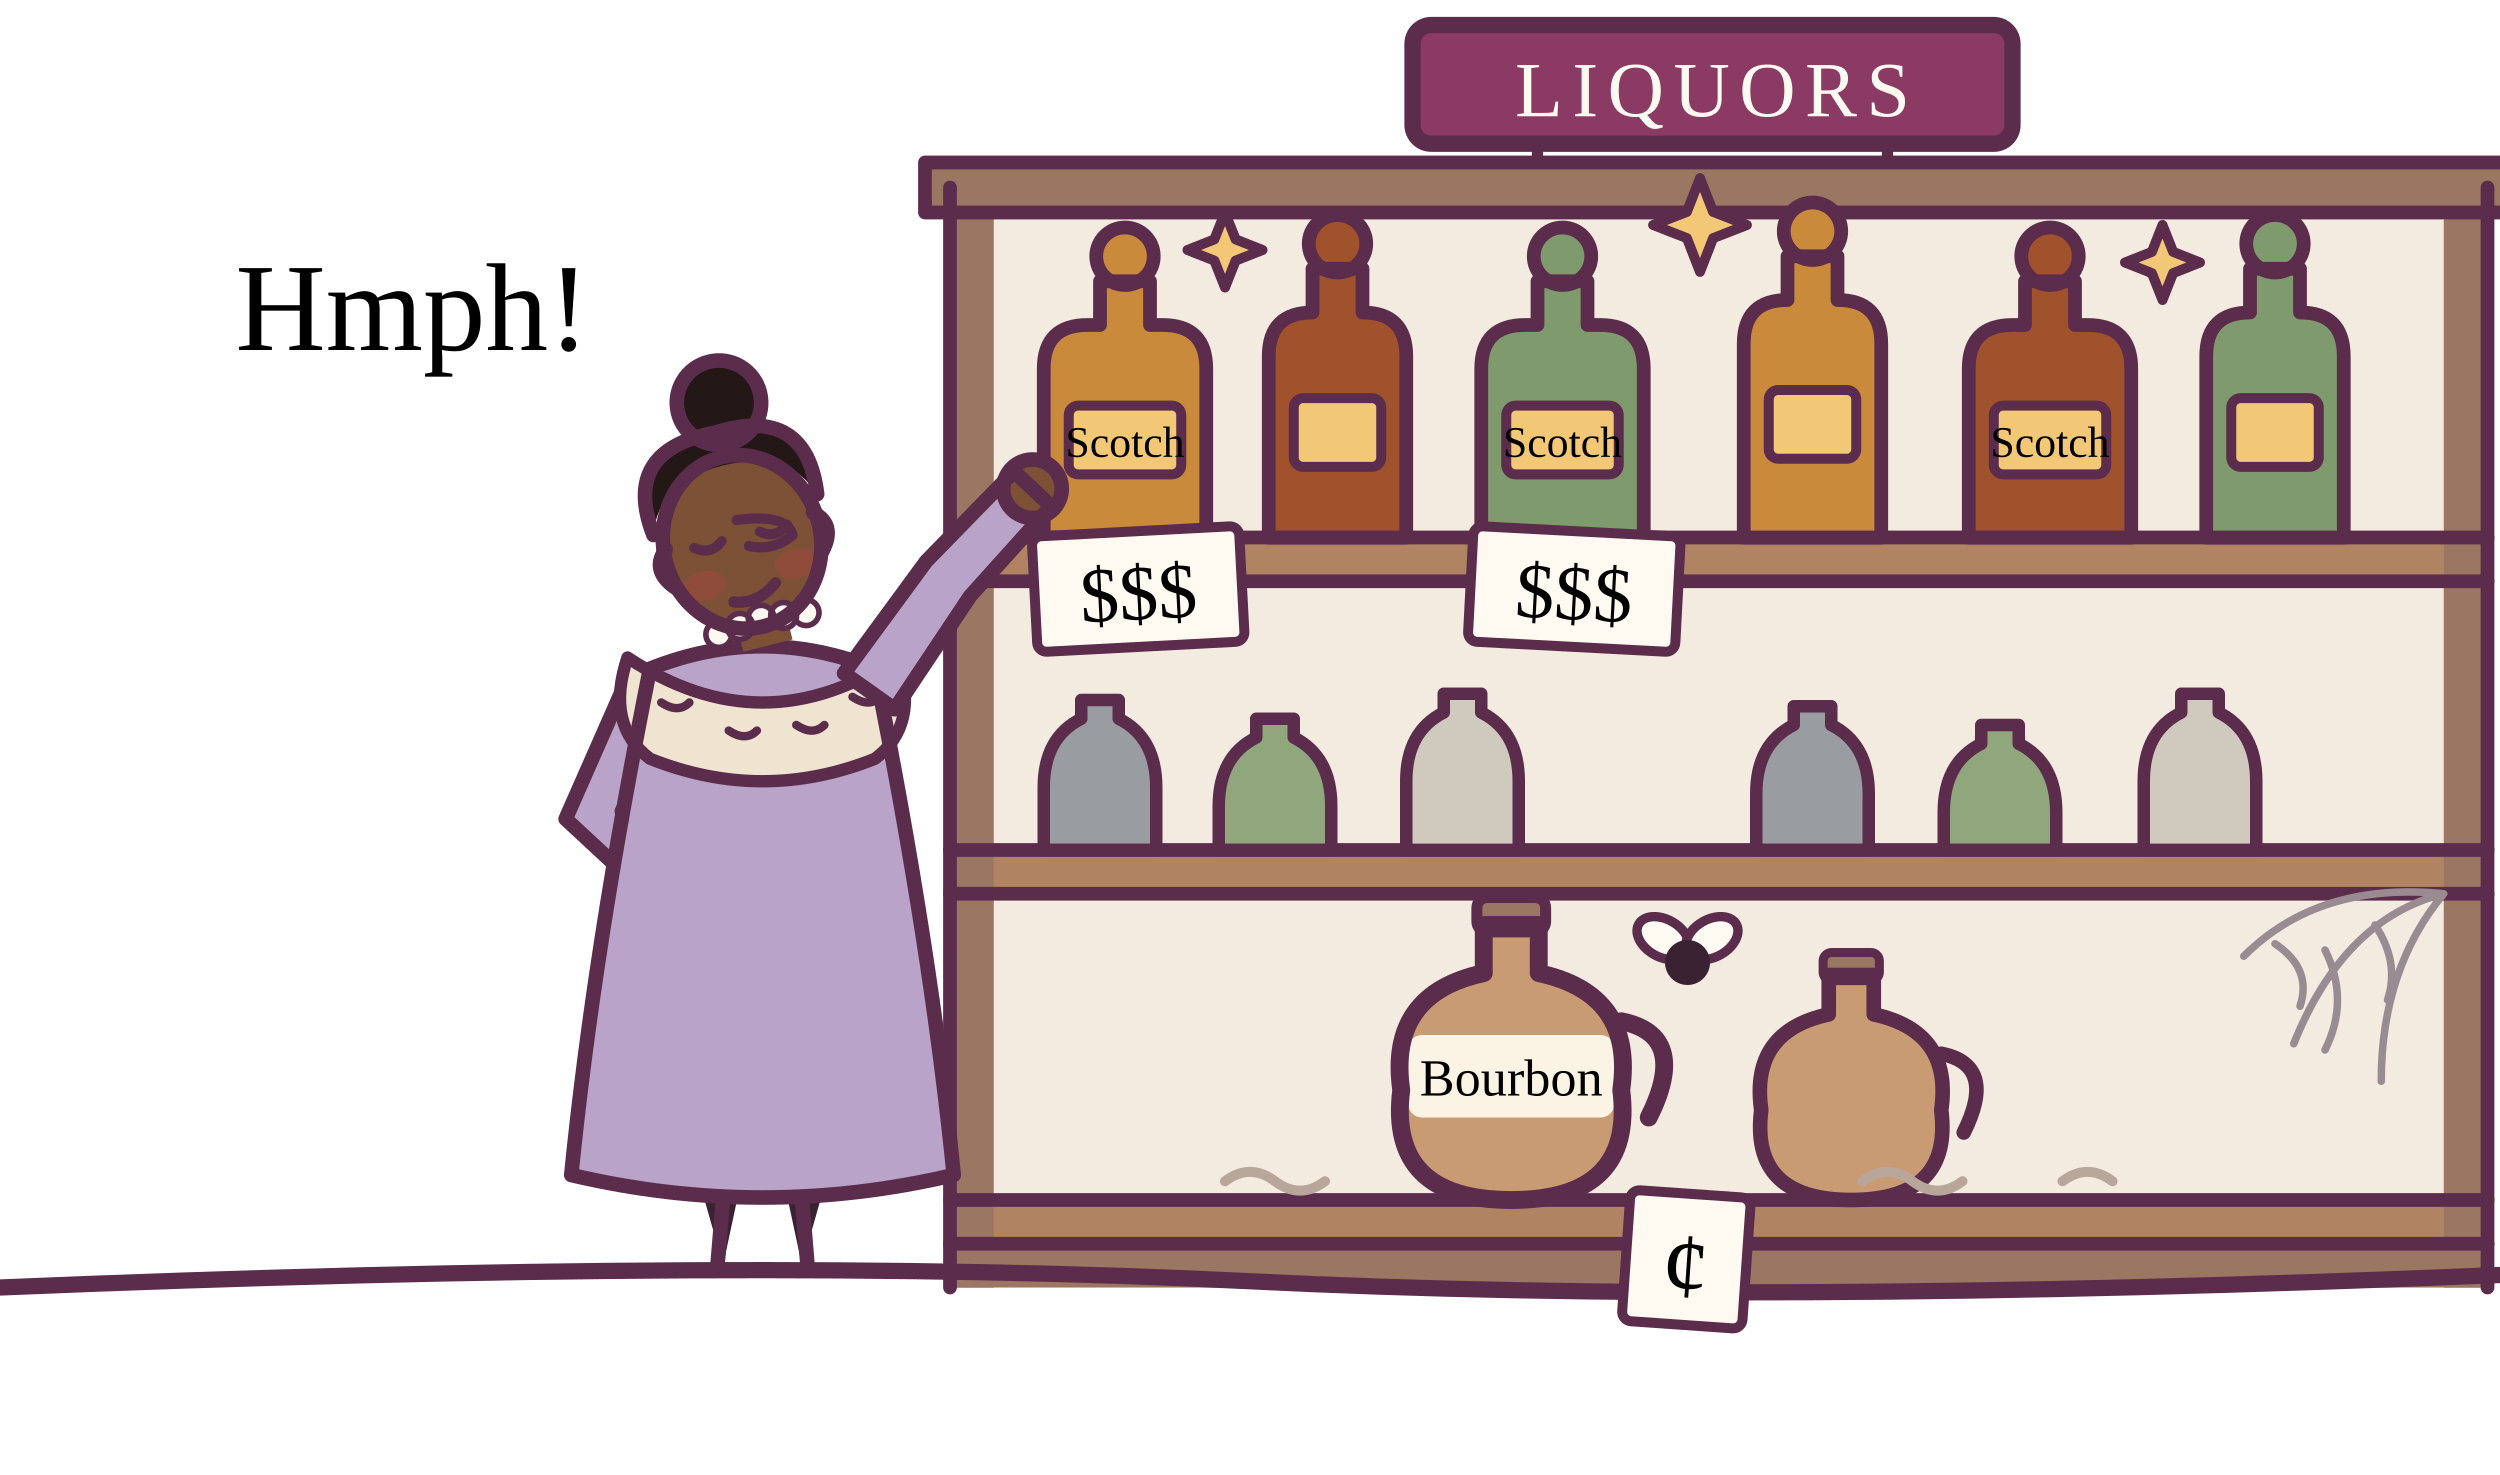
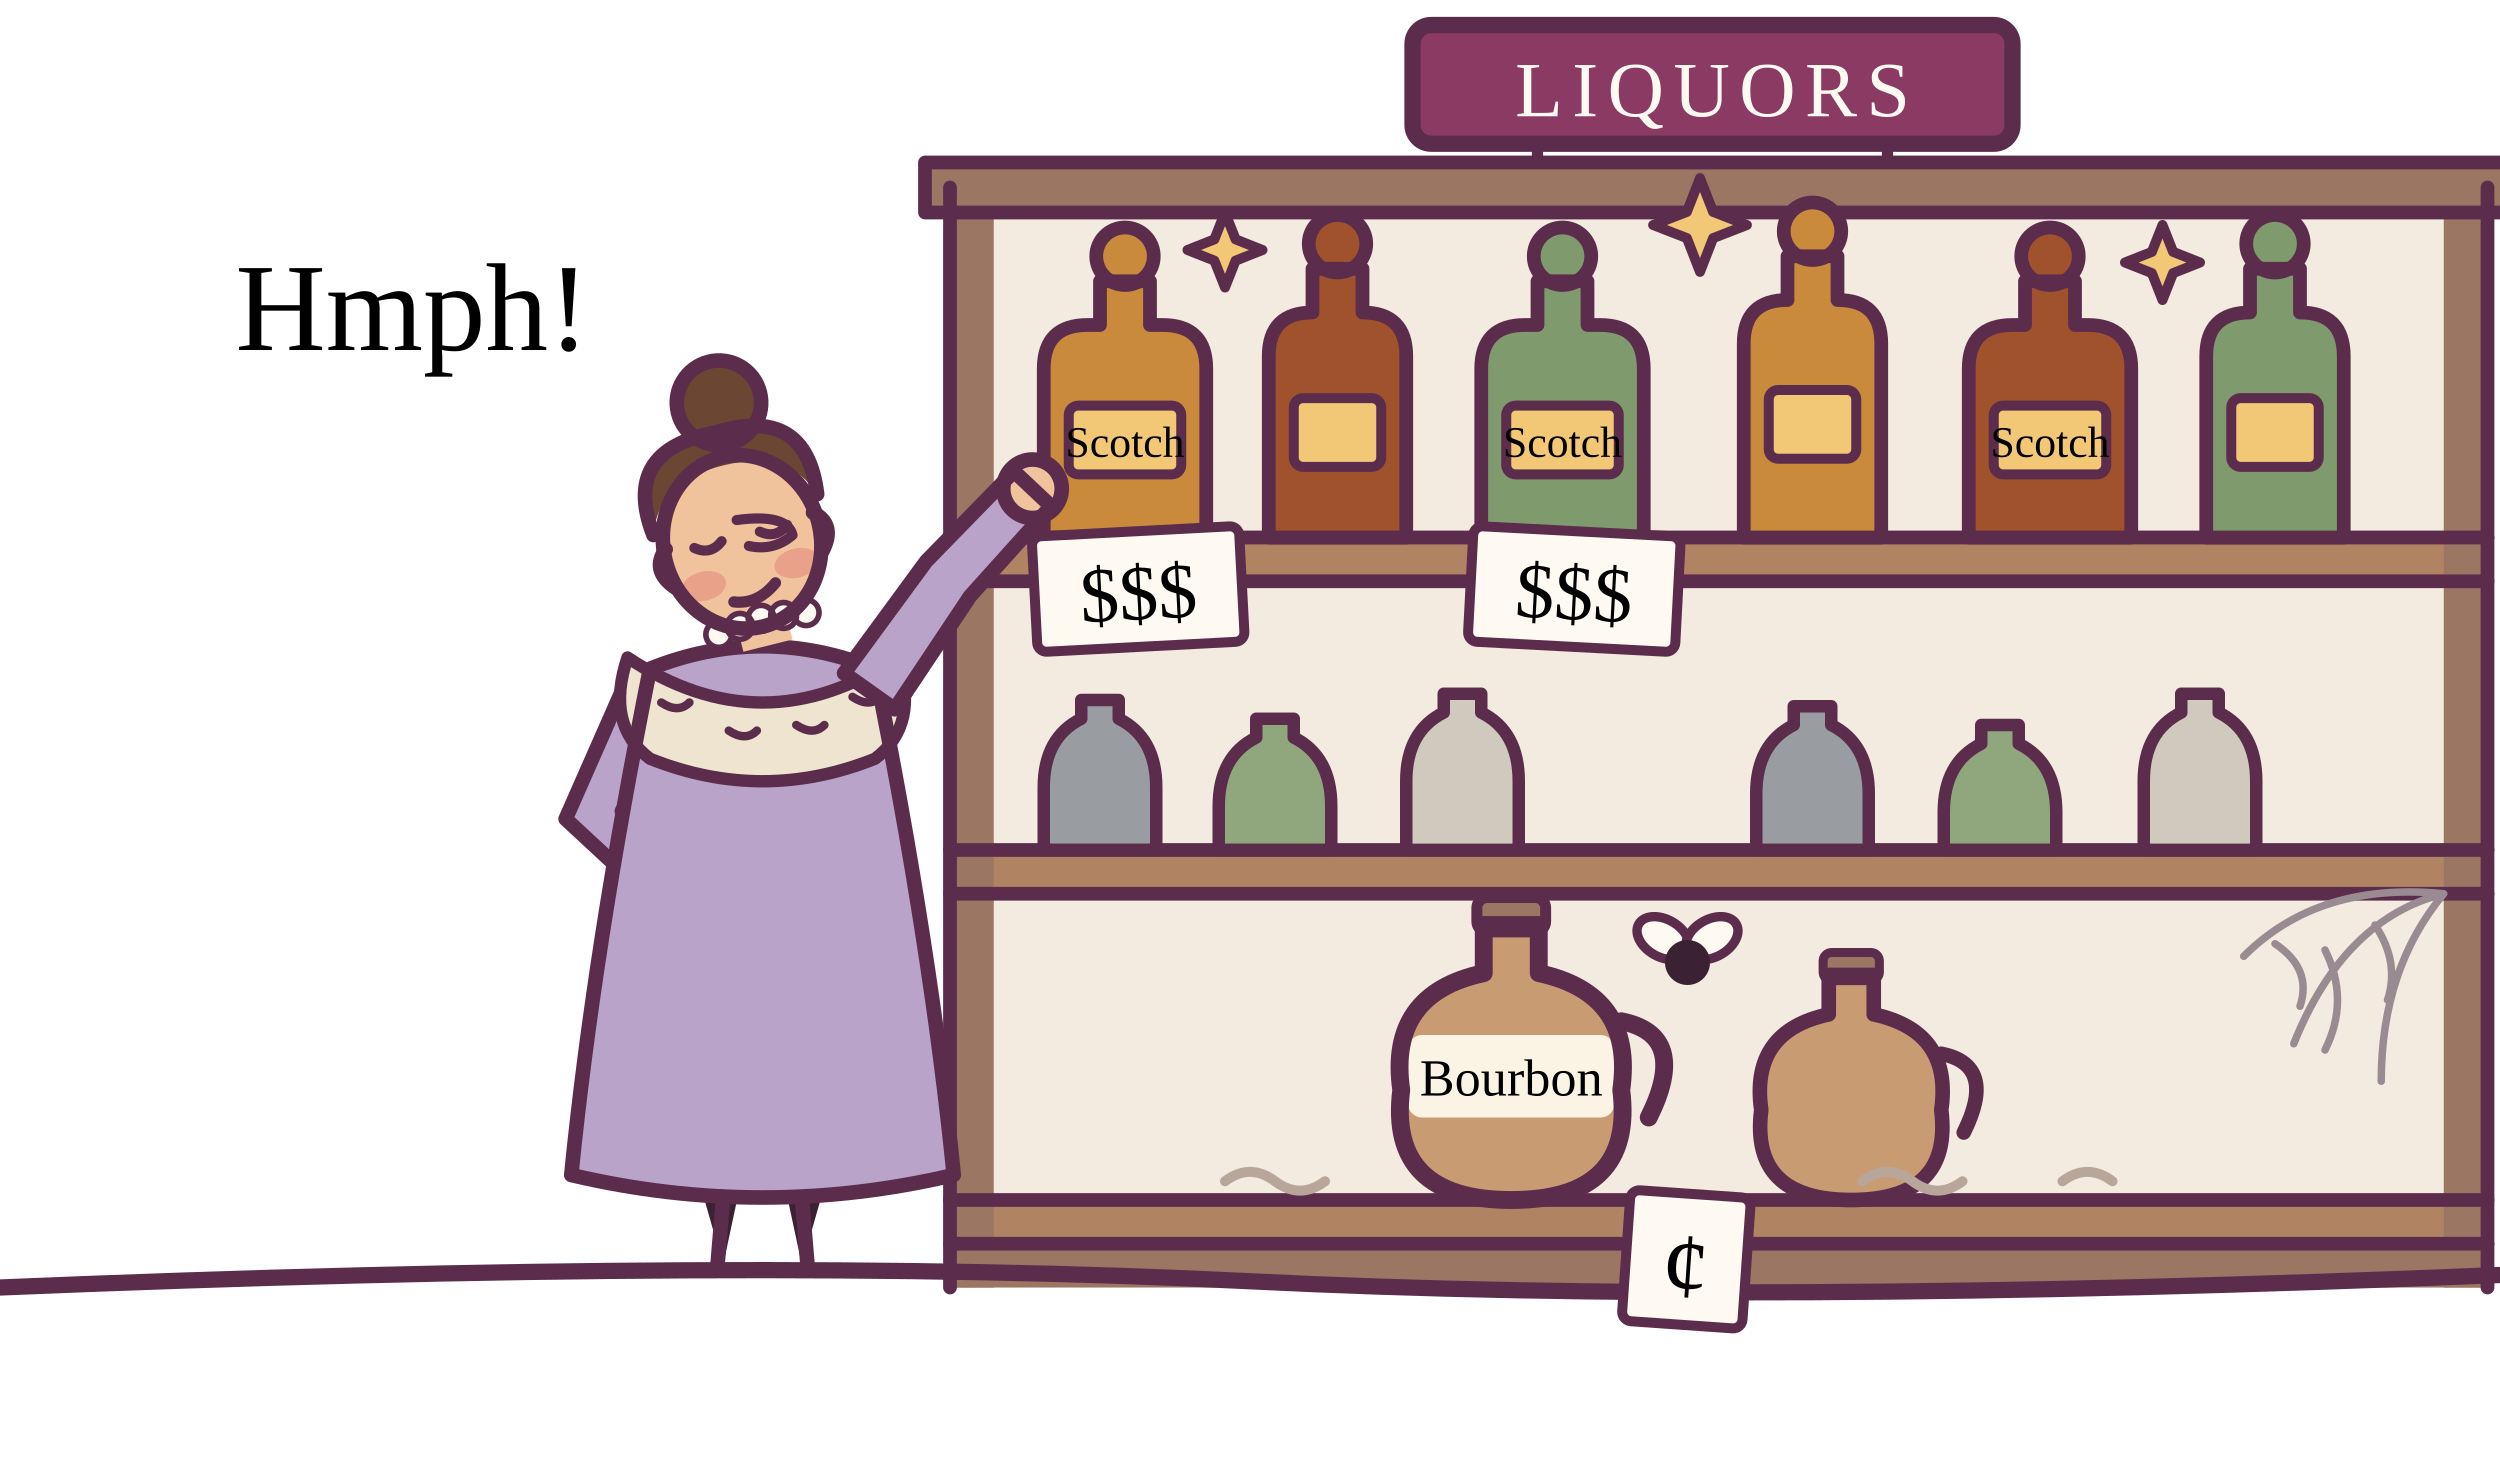
<svg viewBox="0 0 400 236" role="img" aria-label="At the liquor store, a hoity-toity lady reaches for the fancy imported Scotch on the top shelf. Down on the bottom shelf, under a cobweb, sit the dusty bourbon jugs, priced in cents, with a fly buzzing around them">
  <g filter="url(#wash)">
    <rect x="152" y="30" width="246" height="176" fill="#ead8c6" opacity=".55" />
    <rect x="148" y="26" width="254" height="8" fill="#9b7663" />
    <rect x="152" y="86" width="246" height="7" fill="#b08463" />
    <rect x="152" y="136" width="246" height="7" fill="#b08463" />
    <rect x="152" y="192" width="246" height="7" fill="#b08463" />
    <rect x="152" y="199" width="246" height="7" fill="#9b7663" />
    <rect x="152" y="30" width="7" height="176" fill="#9b7663" />
    <rect x="391" y="30" width="7" height="176" fill="#9b7663" />
  </g>
  <g filter="url(#crayon)" fill="none" stroke="#5b2c4c" stroke-width="2.2" stroke-linecap="round" stroke-linejoin="round">
    <rect x="148" y="26" width="254" height="8" />
    <path d="M152 86 H398 M152 93 H398" />
    <path d="M152 136 H398 M152 143 H398" />
    <path d="M152 192 H398 M152 199 H398" />
    <path d="M152 30 V206 M398 30 V206" />
  </g>
  <g filter="url(#wash)">
    <rect x="226" y="4" width="96" height="19" rx="3" fill="#8b3a63" />
  </g>
  <g filter="url(#crayon)" fill="none" stroke="#5b2c4c" stroke-width="2.6" stroke-linecap="round" stroke-linejoin="round">
    <rect x="226" y="4" width="96" height="19" rx="3" />
    <path d="M246 23 V26 M302 23 V26" stroke-width="1.8" />
  </g>
  <text class="letter" x="274" y="18.6" font-size="12.5" text-anchor="middle" style="fill:#fffaf1;letter-spacing:.12em">LIQUORS</text>
  <g filter="url(#crayon)" fill="none" stroke="#5b2c4c" stroke-width="2.6" stroke-linecap="round" stroke-linejoin="round">
    <path d="M0 206 Q120.0 201 200.0 205 T400 204" />
  </g>
  <g filter="url(#wash)">
    <path d="M167 86 V59 Q167 52 174 52 H176 V45 H184 V52 H186 Q193 52 193 59 V86Z" fill="#c98a3c" />
    <circle cx="180" cy="41" r="4.6" fill="#c98a3c" />
    <rect x="171" y="64.9" width="18" height="11" rx="1.5" fill="#f2c776" />
  </g>
  <g filter="url(#crayon)" fill="none" stroke="#5b2c4c" stroke-width="2.2" stroke-linecap="round" stroke-linejoin="round">
    <path d="M167 86 V59 Q167 52 174 52 H176 V45 H184 V52 H186 Q193 52 193 59 V86Z" />
    <circle cx="180" cy="41" r="4.6" />
    <rect x="171" y="64.9" width="18" height="11" rx="1.5" stroke-width="1.6" />
  </g>
  <text class="letter" x="180" y="73.1" font-size="7" text-anchor="middle">Scotch</text>
  <g filter="url(#wash)">
    <path d="M203 86 V57 Q203 50 210 50 H210 V43 H218 V50 H218 Q225 50 225 57 V86Z" fill="#a0522d" />
    <circle cx="214" cy="39" r="4.6" fill="#a0522d" />
    <rect x="207" y="63.7" width="14" height="11" rx="1.5" fill="#f2c776" />
  </g>
  <g filter="url(#crayon)" fill="none" stroke="#5b2c4c" stroke-width="2.2" stroke-linecap="round" stroke-linejoin="round">
    <path d="M203 86 V57 Q203 50 210 50 H210 V43 H218 V50 H218 Q225 50 225 57 V86Z" />
    <circle cx="214" cy="39" r="4.6" />
    <rect x="207" y="63.7" width="14" height="11" rx="1.5" stroke-width="1.6" />
  </g>
  <g filter="url(#wash)">
    <path d="M237 86 V59 Q237 52 244 52 H246 V45 H254 V52 H256 Q263 52 263 59 V86Z" fill="#7f9a6c" />
    <circle cx="250" cy="41" r="4.6" fill="#7f9a6c" />
    <rect x="241" y="64.9" width="18" height="11" rx="1.5" fill="#f2c776" />
  </g>
  <g filter="url(#crayon)" fill="none" stroke="#5b2c4c" stroke-width="2.2" stroke-linecap="round" stroke-linejoin="round">
    <path d="M237 86 V59 Q237 52 244 52 H246 V45 H254 V52 H256 Q263 52 263 59 V86Z" />
    <circle cx="250" cy="41" r="4.6" />
    <rect x="241" y="64.9" width="18" height="11" rx="1.5" stroke-width="1.6" />
  </g>
  <text class="letter" x="250" y="73.1" font-size="7" text-anchor="middle">Scotch</text>
  <g filter="url(#wash)">
    <path d="M279 86 V55 Q279 48 286 48 H286 V41 H294 V48 H294 Q301 48 301 55 V86Z" fill="#c98a3c" />
    <circle cx="290" cy="37" r="4.6" fill="#c98a3c" />
    <rect x="283" y="62.4" width="14" height="11" rx="1.5" fill="#f2c776" />
  </g>
  <g filter="url(#crayon)" fill="none" stroke="#5b2c4c" stroke-width="2.2" stroke-linecap="round" stroke-linejoin="round">
    <path d="M279 86 V55 Q279 48 286 48 H286 V41 H294 V48 H294 Q301 48 301 55 V86Z" />
    <circle cx="290" cy="37" r="4.6" />
    <rect x="283" y="62.4" width="14" height="11" rx="1.5" stroke-width="1.6" />
  </g>
  <g filter="url(#wash)">
    <path d="M315 86 V59 Q315 52 322 52 H324 V45 H332 V52 H334 Q341 52 341 59 V86Z" fill="#a0522d" />
    <circle cx="328" cy="41" r="4.6" fill="#a0522d" />
    <rect x="319" y="64.9" width="18" height="11" rx="1.5" fill="#f2c776" />
  </g>
  <g filter="url(#crayon)" fill="none" stroke="#5b2c4c" stroke-width="2.2" stroke-linecap="round" stroke-linejoin="round">
    <path d="M315 86 V59 Q315 52 322 52 H324 V45 H332 V52 H334 Q341 52 341 59 V86Z" />
    <circle cx="328" cy="41" r="4.6" />
    <rect x="319" y="64.9" width="18" height="11" rx="1.5" stroke-width="1.6" />
  </g>
  <text class="letter" x="328" y="73.1" font-size="7" text-anchor="middle">Scotch</text>
  <g filter="url(#wash)">
    <path d="M353 86 V57 Q353 50 360 50 H360 V43 H368 V50 H368 Q375 50 375 57 V86Z" fill="#7f9a6c" />
    <circle cx="364" cy="39" r="4.6" fill="#7f9a6c" />
    <rect x="357" y="63.7" width="14" height="11" rx="1.5" fill="#f2c776" />
  </g>
  <g filter="url(#crayon)" fill="none" stroke="#5b2c4c" stroke-width="2.2" stroke-linecap="round" stroke-linejoin="round">
    <path d="M353 86 V57 Q353 50 360 50 H360 V43 H368 V50 H368 Q375 50 375 57 V86Z" />
    <circle cx="364" cy="39" r="4.6" />
    <rect x="357" y="63.7" width="14" height="11" rx="1.5" stroke-width="1.6" />
  </g>
  <g transform="rotate(-3 182 92)">
    <g filter="url(#wash)">
      <rect x="165.4" y="85" width="33.2" height="18.5" rx="1.5" fill="#fffaf1" />
    </g>
    <g filter="url(#crayon)" fill="none" stroke="#5b2c4c" stroke-width="2.6" stroke-linecap="round" stroke-linejoin="round">
      <rect x="165.4" y="85" width="33.2" height="18.5" rx="1.5" stroke-width="1.6" />
    </g>
    <text class="letter" x="182" y="99.1" font-size="12.5" text-anchor="middle">$$$</text>
  </g>
  <g transform="rotate(3 252 92)">
    <g filter="url(#wash)">
      <rect x="235.4" y="85" width="33.2" height="18.5" rx="1.5" fill="#fffaf1" />
    </g>
    <g filter="url(#crayon)" fill="none" stroke="#5b2c4c" stroke-width="2.6" stroke-linecap="round" stroke-linejoin="round">
      <rect x="235.4" y="85" width="33.2" height="18.5" rx="1.5" stroke-width="1.6" />
    </g>
    <text class="letter" x="252" y="99.1" font-size="12.5" text-anchor="middle">$$$</text>
  </g>
  <g class="twinkle" style="transform-origin:196px 40px">
    <path d="M196 34 L197.7 38.3 L202 40 L197.7 41.7 L196 46 L194.3 41.7 L190 40 L194.3 38.3Z" fill="#f2c776" stroke="#5b2c4c" stroke-width="1.6" stroke-linejoin="round" />
  </g>
  <g class="twinkle d2" style="transform-origin:272px 36px">
    <path d="M272 28.5 L274.1 33.9 L279.5 36 L274.1 38.1 L272 43.5 L269.9 38.1 L264.5 36 L269.9 33.9Z" fill="#f2c776" stroke="#5b2c4c" stroke-width="1.6" stroke-linejoin="round" />
  </g>
  <g class="twinkle d3" style="transform-origin:346px 42px">
    <path d="M346 36 L347.7 40.3 L352 42 L347.7 43.7 L346 48 L344.3 43.7 L340 42 L344.3 40.3Z" fill="#f2c776" stroke="#5b2c4c" stroke-width="1.6" stroke-linejoin="round" />
  </g>
  <g filter="url(#wash)">
    <path d="M167 136 L167 126 Q167 118 173 115 L173 112 L179 112 L179 115 Q185 118 185 126 L185 136Z" fill="#8a8f96" opacity=".85" />
  </g>
  <g filter="url(#crayon)" fill="none" stroke="#5b2c4c" stroke-width="2.6" stroke-linecap="round" stroke-linejoin="round">
    <path d="M167 136 L167 126 Q167 118 173 115 L173 112 L179 112 L179 115 Q185 118 185 126 L185 136Z" stroke-width="2" />
  </g>
  <g filter="url(#wash)">
    <path d="M195 136 L195 129 Q195 121 201 118 L201 115 L207 115 L207 118 Q213 121 213 129 L213 136Z" fill="#7f9a6c" opacity=".85" />
  </g>
  <g filter="url(#crayon)" fill="none" stroke="#5b2c4c" stroke-width="2.6" stroke-linecap="round" stroke-linejoin="round">
    <path d="M195 136 L195 129 Q195 121 201 118 L201 115 L207 115 L207 118 Q213 121 213 129 L213 136Z" stroke-width="2" />
  </g>
  <g filter="url(#wash)">
    <path d="M225 136 L225 125 Q225 117 231 114 L231 111 L237 111 L237 114 Q243 117 243 125 L243 136Z" fill="#c9c3b8" opacity=".85" />
  </g>
  <g filter="url(#crayon)" fill="none" stroke="#5b2c4c" stroke-width="2.6" stroke-linecap="round" stroke-linejoin="round">
    <path d="M225 136 L225 125 Q225 117 231 114 L231 111 L237 111 L237 114 Q243 117 243 125 L243 136Z" stroke-width="2" />
  </g>
  <g filter="url(#wash)">
    <path d="M281 136 L281 127 Q281 119 287 116 L287 113 L293 113 L293 116 Q299 119 299 127 L299 136Z" fill="#8a8f96" opacity=".85" />
  </g>
  <g filter="url(#crayon)" fill="none" stroke="#5b2c4c" stroke-width="2.6" stroke-linecap="round" stroke-linejoin="round">
    <path d="M281 136 L281 127 Q281 119 287 116 L287 113 L293 113 L293 116 Q299 119 299 127 L299 136Z" stroke-width="2" />
  </g>
  <g filter="url(#wash)">
    <path d="M311 136 L311 130 Q311 122 317 119 L317 116 L323 116 L323 119 Q329 122 329 130 L329 136Z" fill="#7f9a6c" opacity=".85" />
  </g>
  <g filter="url(#crayon)" fill="none" stroke="#5b2c4c" stroke-width="2.6" stroke-linecap="round" stroke-linejoin="round">
    <path d="M311 136 L311 130 Q311 122 317 119 L317 116 L323 116 L323 119 Q329 122 329 130 L329 136Z" stroke-width="2" />
  </g>
  <g filter="url(#wash)">
    <path d="M343 136 L343 125 Q343 117 349 114 L349 111 L355 111 L355 114 Q361 117 361 125 L361 136Z" fill="#c9c3b8" opacity=".85" />
  </g>
  <g filter="url(#crayon)" fill="none" stroke="#5b2c4c" stroke-width="2.6" stroke-linecap="round" stroke-linejoin="round">
    <path d="M343 136 L343 125 Q343 117 349 114 L349 111 L355 111 L355 114 Q361 117 361 125 L361 136Z" stroke-width="2" />
  </g>
  <g transform="translate(244 192) scale(1.1)">
    <g filter="url(#wash)">
      <path d="M-18 -16 Q-20 -30 -6 -33 L-6 -40 L2 -40 L2 -33 Q16 -30 14 -16 Q16 0 -2 0 Q-20 0 -18 -16Z" fill="#c99b72" />
      <rect x="-7" y="-44" width="10" height="5" rx="1.5" fill="#9b7663" />
      <rect x="-17" y="-24" width="30" height="12" rx="2" fill="#fbf3e3" />
    </g>
    <g filter="url(#crayon)" fill="none" stroke="#5b2c4c" stroke-width="2.6" stroke-linecap="round" stroke-linejoin="round">
      <path d="M-18 -16 Q-20 -30 -6 -33 L-6 -40 L2 -40 L2 -33 Q16 -30 14 -16 Q16 0 -2 0 Q-20 0 -18 -16Z" />
      <path d="M14 -26 q10 2 4 14" />
      <rect x="-7" y="-44" width="10" height="5" rx="1.5" stroke-width="1.6" />
    </g>
    <text class="letter" x="-2" y="-15.2" font-size="7.6" text-anchor="middle">Bourbon</text>
  </g>
  <g transform="translate(298 192) scale(0.9)">
    <g filter="url(#wash)">
      <path d="M-18 -16 Q-20 -30 -6 -33 L-6 -40 L2 -40 L2 -33 Q16 -30 14 -16 Q16 0 -2 0 Q-20 0 -18 -16Z" fill="#c99b72" />
      <rect x="-7" y="-44" width="10" height="5" rx="1.5" fill="#9b7663" />
    </g>
    <g filter="url(#crayon)" fill="none" stroke="#5b2c4c" stroke-width="2.6" stroke-linecap="round" stroke-linejoin="round">
      <path d="M-18 -16 Q-20 -30 -6 -33 L-6 -40 L2 -40 L2 -33 Q16 -30 14 -16 Q16 0 -2 0 Q-20 0 -18 -16Z" />
      <path d="M14 -26 q10 2 4 14" />
      <rect x="-7" y="-44" width="10" height="5" rx="1.5" stroke-width="1.6" />
    </g>
  </g>
  <g transform="rotate(4 270 198)">
    <g filter="url(#wash)">
      <rect x="260.4" y="191" width="19.3" height="21" rx="1.5" fill="#fffaf1" />
    </g>
    <g filter="url(#crayon)" fill="none" stroke="#5b2c4c" stroke-width="2.6" stroke-linecap="round" stroke-linejoin="round">
      <rect x="260.4" y="191" width="19.3" height="21" rx="1.5" stroke-width="1.6" />
    </g>
    <text class="letter" x="270" y="207.6" font-size="15" text-anchor="middle">¢</text>
  </g>
  <g filter="url(#crayon)" fill="none" stroke="#5b2c4c" stroke-width="2.6" stroke-linecap="round" stroke-linejoin="round">
    <path d="M391 143 q-16 4 -24 24 M391 143 q-10 12 -10 30 M391 143 q-20 -2 -32 10 M380 148 q4 6 2 12 M372 152 q4 8 0 16 M364 151 q6 4 4 10" stroke="#9a8a92" stroke-width="1.2" />
  </g>
  <g filter="url(#crayon)" fill="none" stroke="#5b2c4c" stroke-width="2.6" stroke-linecap="round" stroke-linejoin="round">
    <path d="M196 189 q4 -3 8 0 q4 3 8 0 M298 189 q4 -3 8 0 q4 3 8 0 M330 189 q4 -3 8 0" stroke="#b9a69a" stroke-width="1.6" />
  </g>
  <g transform="translate(270 154) scale(1.5)">
    <g class="fly-x">
      <g class="fly-y">
        <ellipse cx="-2.6" cy="-2.6" rx="3" ry="2" fill="#fffaf1" stroke="#5b2c4c" stroke-width="1" transform="rotate(30 -2.6 -2.6)" />
        <ellipse cx="2.6" cy="-2.6" rx="3" ry="2" fill="#fffaf1" stroke="#5b2c4c" stroke-width="1" transform="rotate(-30 2.6 -2.6)" />
        <circle r="2.4" fill="#3b2233" />
      </g>
    </g>
  </g>
  <g transform="translate(122 206) scale(0.9 0.9)">
    <g>
      <g>
        <g filter="url(#wash)">
          <path d="M-23.9 -108.5 L-35 -83.3 L-17 -66.6 L-11 -73.4 L-25 -84.7 L-14.1 -103.5Z" fill="#b9a3c8" />
-           <circle cx="-14" cy="-70" r="5.2" fill="#7c5136" />
+           <circle cx="-14" cy="-70" r="5.2" fill="#f0c39d" />
        </g>
        <g filter="url(#boil)" fill="none" stroke="#5b2c4c" stroke-width="2.6" stroke-linecap="round" stroke-linejoin="round">
          <path d="M-23.9 -108.5 L-35 -83.3 L-17 -66.6 L-11 -73.4 L-25 -84.7 L-14.1 -103.5Z" />
          <circle cx="-14" cy="-70" r="5.2" />
        </g>
      </g>
      <g>
        <g filter="url(#wash)">
          <path d="M-7 -4 l-4 -14 h7Z M7 -4 l4 -14 h-7Z" fill="#3b2233" />
          <path d="M-20 -110 Q-30 -60 -34 -20 Q0 -12 34 -20 Q30 -60 20 -110 Q0 -118 -20 -110Z" fill="#b9a3c8" />
          <path d="M-24 -112 Q0 -96 24 -112 Q28 -100 20 -94 Q0 -86 -20 -94 Q-28 -100 -24 -112Z" fill="#efe4cf" />
        </g>
        <g filter="url(#boil)" fill="none" stroke="#5b2c4c" stroke-width="2.6" stroke-linecap="round" stroke-linejoin="round">
          <path d="M-20 -110 Q-30 -60 -34 -20 Q0 -12 34 -20 Q30 -60 20 -110 Q0 -118 -20 -110Z" />
          <path d="M-7 -16 L-8 -4 M7 -16 L8 -4" stroke-width="2.6" />
          <path d="M-24 -112 Q0 -96 24 -112 Q28 -100 20 -94 Q0 -86 -20 -94 Q-28 -100 -24 -112Z" stroke-width="2.2" />
          <path d="M-18 -104 q3 2 5 0 M-6 -99 q3 2 5 0 M6 -100 q3 2 5 0 M16 -105 q3 2 5 0" stroke-width="1.5" />
        </g>
      </g>
      <g transform="rotate(-14 0 -118)">
        <g class="posh-head" style="transform-origin:0px -118px">
          <g filter="url(#wash)">
-             <rect x="-4.5" y="-122" width="9" height="8" fill="#7c5136" />
-             <ellipse cx="0" cy="-133" rx="14" ry="15.5" fill="#7c5136" />
-             <ellipse cx="-13" cy="-132" rx="3" ry="4.4" fill="#7c5136" />
-             <ellipse cx="13" cy="-132" rx="3" ry="4.4" fill="#7c5136" />
-             <ellipse cx="-8.5" cy="-127" rx="4" ry="2.6" fill="#9c4a3e" opacity=".6" />
-             <ellipse cx="8.5" cy="-127" rx="4" ry="2.6" fill="#9c4a3e" opacity=".6" />
+             <rect x="-4.5" y="-122" width="9" height="8" fill="#f0c39d" />
+             <ellipse cx="0" cy="-133" rx="14" ry="15.5" fill="#f0c39d" />
+             <ellipse cx="-13" cy="-132" rx="3" ry="4.4" fill="#f0c39d" />
+             <ellipse cx="13" cy="-132" rx="3" ry="4.4" fill="#f0c39d" />
+             <ellipse cx="-8.5" cy="-127" rx="4" ry="2.6" fill="#e48b7c" opacity=".6" />
+             <ellipse cx="8.5" cy="-127" rx="4" ry="2.6" fill="#e48b7c" opacity=".6" />
            <circle cx="-8" cy="-118.04" r="2.3" fill="#fffaf1" />
            <circle cx="-4" cy="-118.52" r="2.3" fill="#fffaf1" />
            <circle cx="0" cy="-119.0" r="2.3" fill="#fffaf1" />
            <circle cx="4" cy="-118.52" r="2.3" fill="#fffaf1" />
            <circle cx="8" cy="-118.04" r="2.3" fill="#fffaf1" />
-             <path d="M-15 -138 Q-17 -154 0 -153 Q17 -154 15 -138 Q12 -147 0 -147 Q-12 -147 -15 -138Z" fill="#231816" />
-             <circle cx="2" cy="-158" r="7.5" fill="#231816" />
+             <path d="M-15 -138 Q-17 -154 0 -153 Q17 -154 15 -138 Q12 -147 0 -147 Q-12 -147 -15 -138Z" fill="#6b4632" />
+             <circle cx="2" cy="-158" r="7.5" fill="#6b4632" />
            <path d="M4 -136 q7 2 9 -3" fill="none" />
          </g>
          <g filter="url(#boil)" fill="none" stroke="#5b2c4c" stroke-width="2.6" stroke-linecap="round" stroke-linejoin="round">
            <ellipse cx="0" cy="-133" rx="14" ry="15.5" />
            <path d="M-13.5 -135 q-3.5 3 0 7" />
            <path d="M13.5 -135 q3.5 3 0 7" />
            <path d="M-8.5 -134 q2.5 2 5 0 M3.5 -134 q2.5 2 5 0" stroke-width="1.8" />
            <path d="M-4 -123 q4 1.5 8 -1.5" stroke-width="2" />
            <circle cx="-8" cy="-118.04" r="2.3" stroke-width="1" />
            <circle cx="-4" cy="-118.52" r="2.3" stroke-width="1" />
            <circle cx="0" cy="-119.0" r="2.3" stroke-width="1" />
            <circle cx="4" cy="-118.52" r="2.3" stroke-width="1" />
            <circle cx="8" cy="-118.04" r="2.3" stroke-width="1" />
            <path d="M-15 -138 Q-17 -154 0 -153 Q17 -154 15 -138" />
            <circle cx="2" cy="-158" r="7.5" />
            <path d="M0 -137 q9 1 9 5 q-4 2 -8 0" stroke-width="1.8" />
          </g>
        </g>
      </g>
      <g class="reach-up" style="transform-origin:19px -106px">
        <g filter="url(#wash)">
          <path d="M23.5 -102.8 L36.9 -122.9 L51.3 -138.9 L44.7 -145.1 L29.1 -129.1 L14.5 -109.2Z" fill="#b9a3c8" />
-           <circle cx="48" cy="-142" r="5.2" fill="#7c5136" />
+           <circle cx="48" cy="-142" r="5.2" fill="#f0c39d" />
        </g>
        <g filter="url(#boil)" fill="none" stroke="#5b2c4c" stroke-width="2.6" stroke-linecap="round" stroke-linejoin="round">
          <path d="M23.5 -102.8 L36.9 -122.9 L51.3 -138.9 L44.7 -145.1 L29.1 -129.1 L14.5 -109.2Z" />
          <circle cx="48" cy="-142" r="5.2" />
        </g>
      </g>
    </g>
  </g>
  <text class="letter pop" x="66" y="56" font-size="20" text-anchor="middle" style="transform-origin:66px 50px">Hmph!</text>
</svg>
